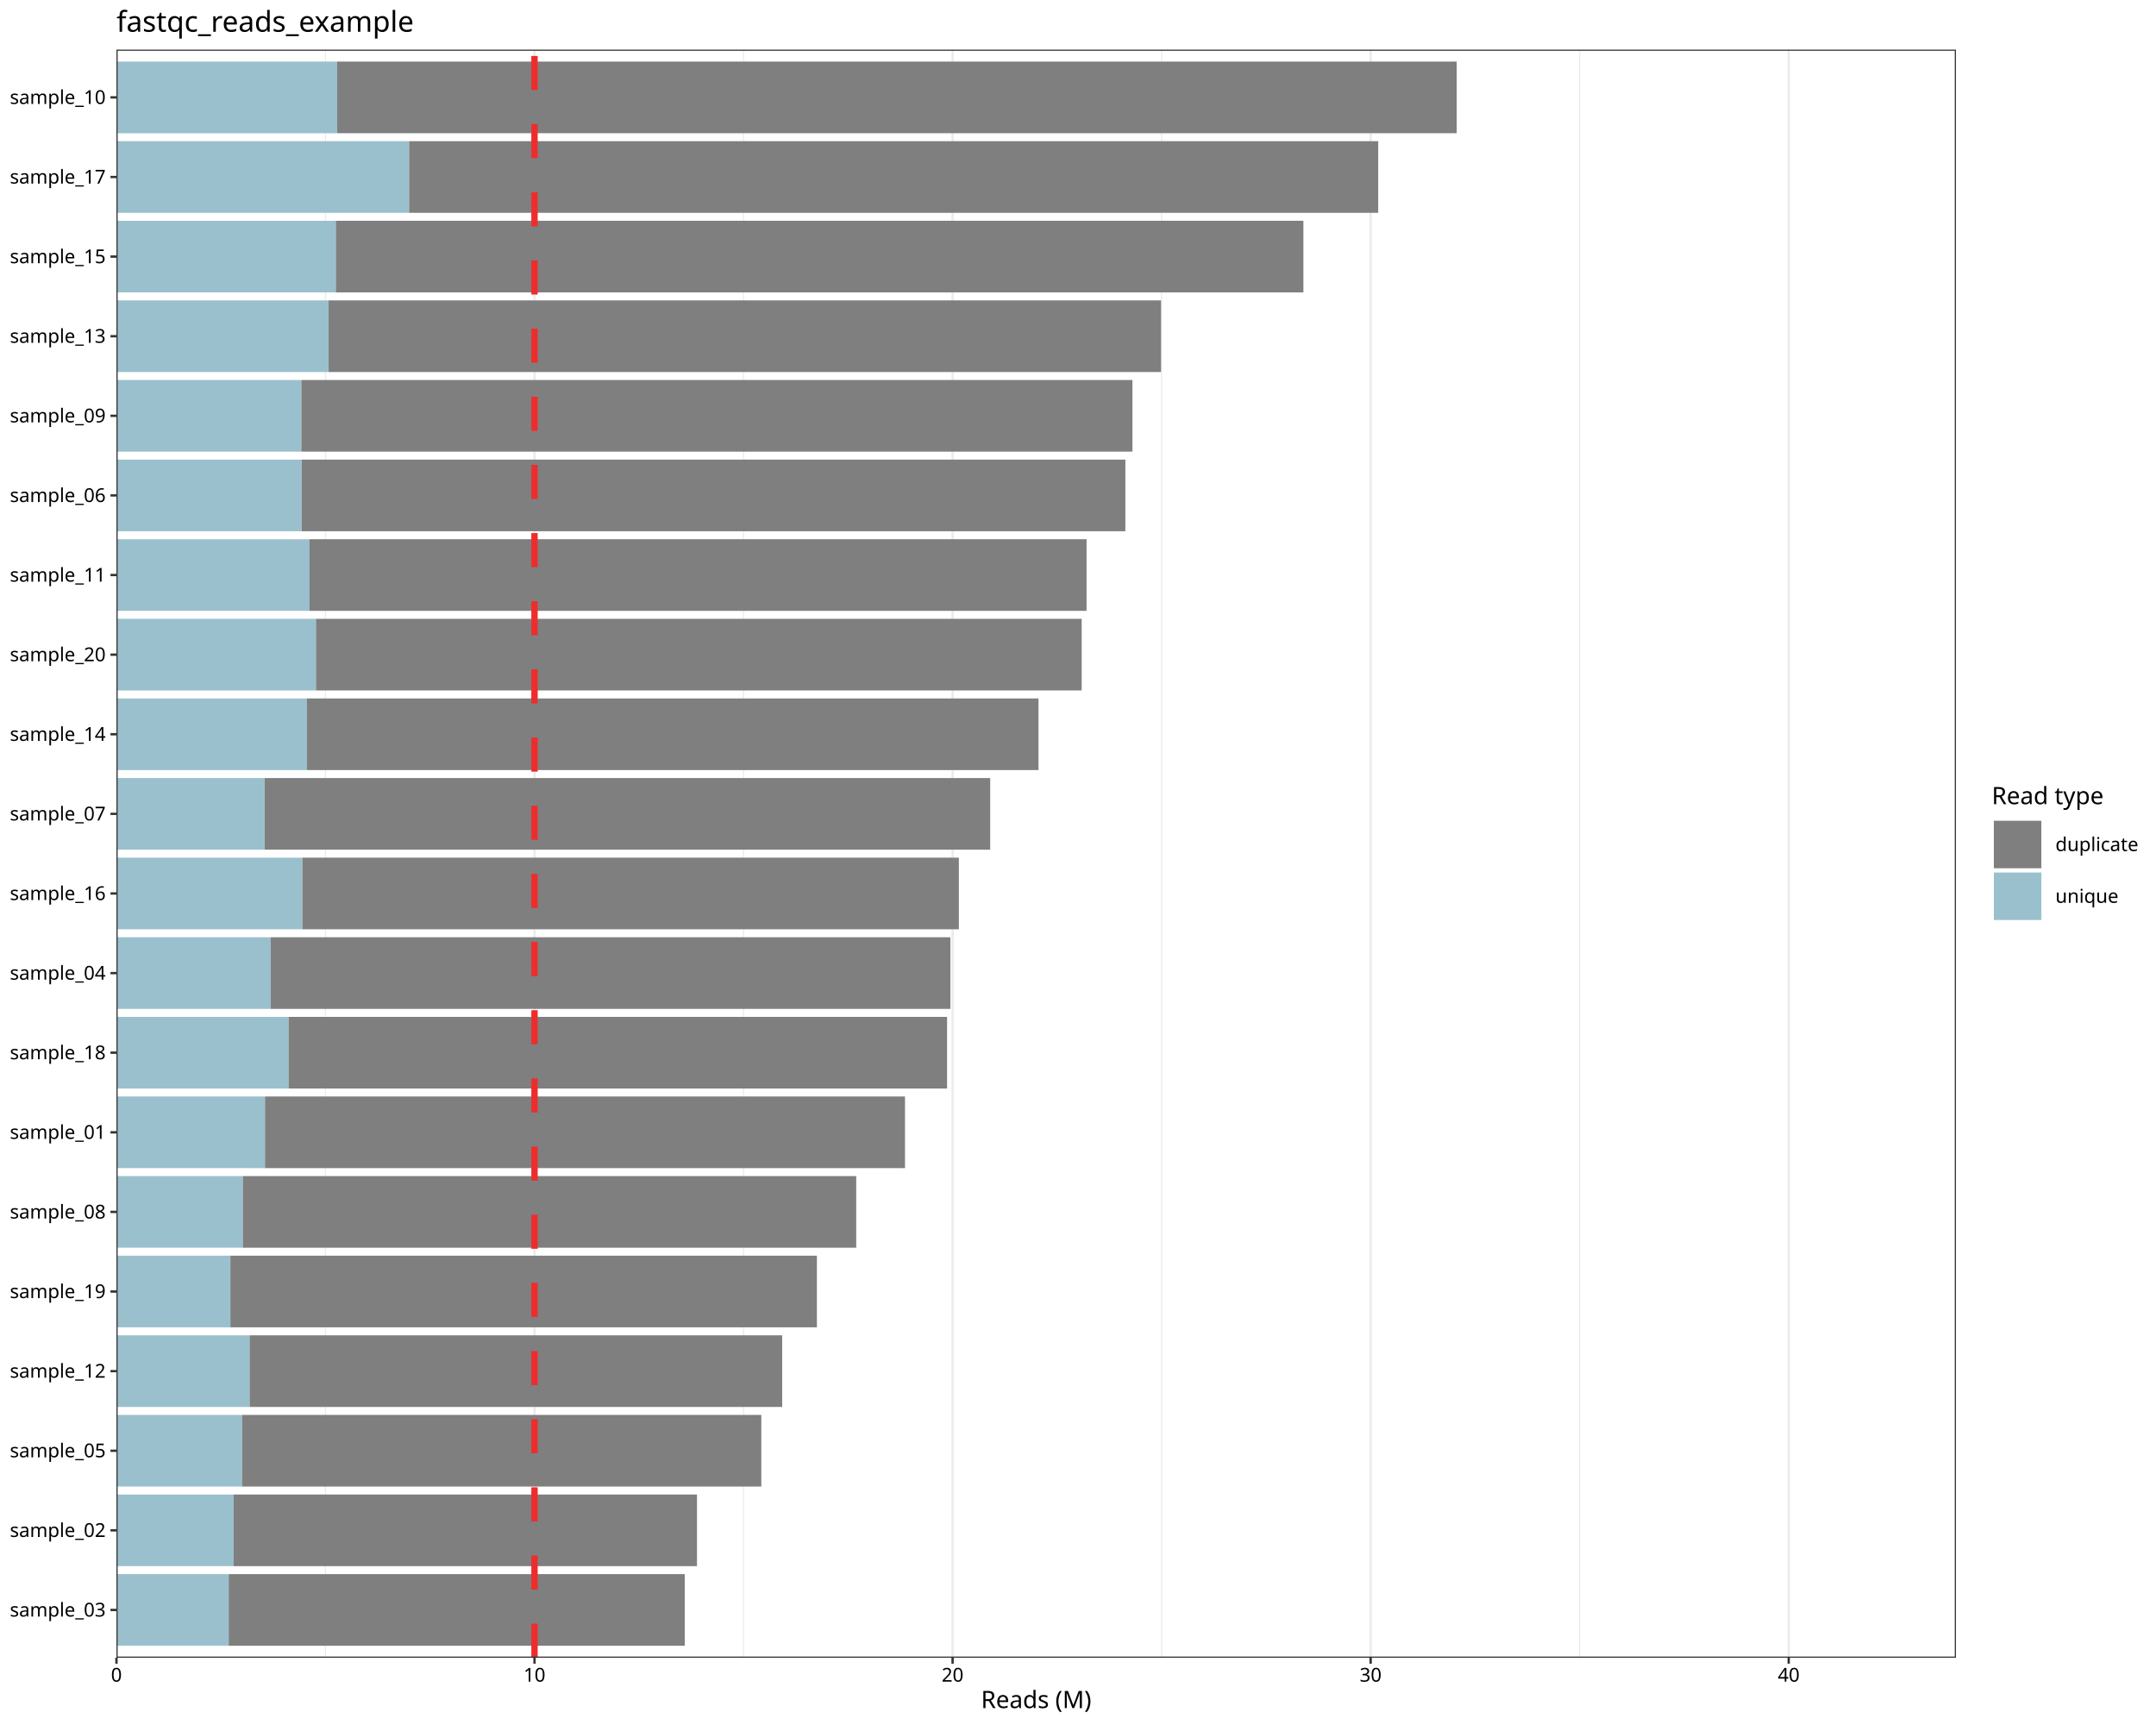
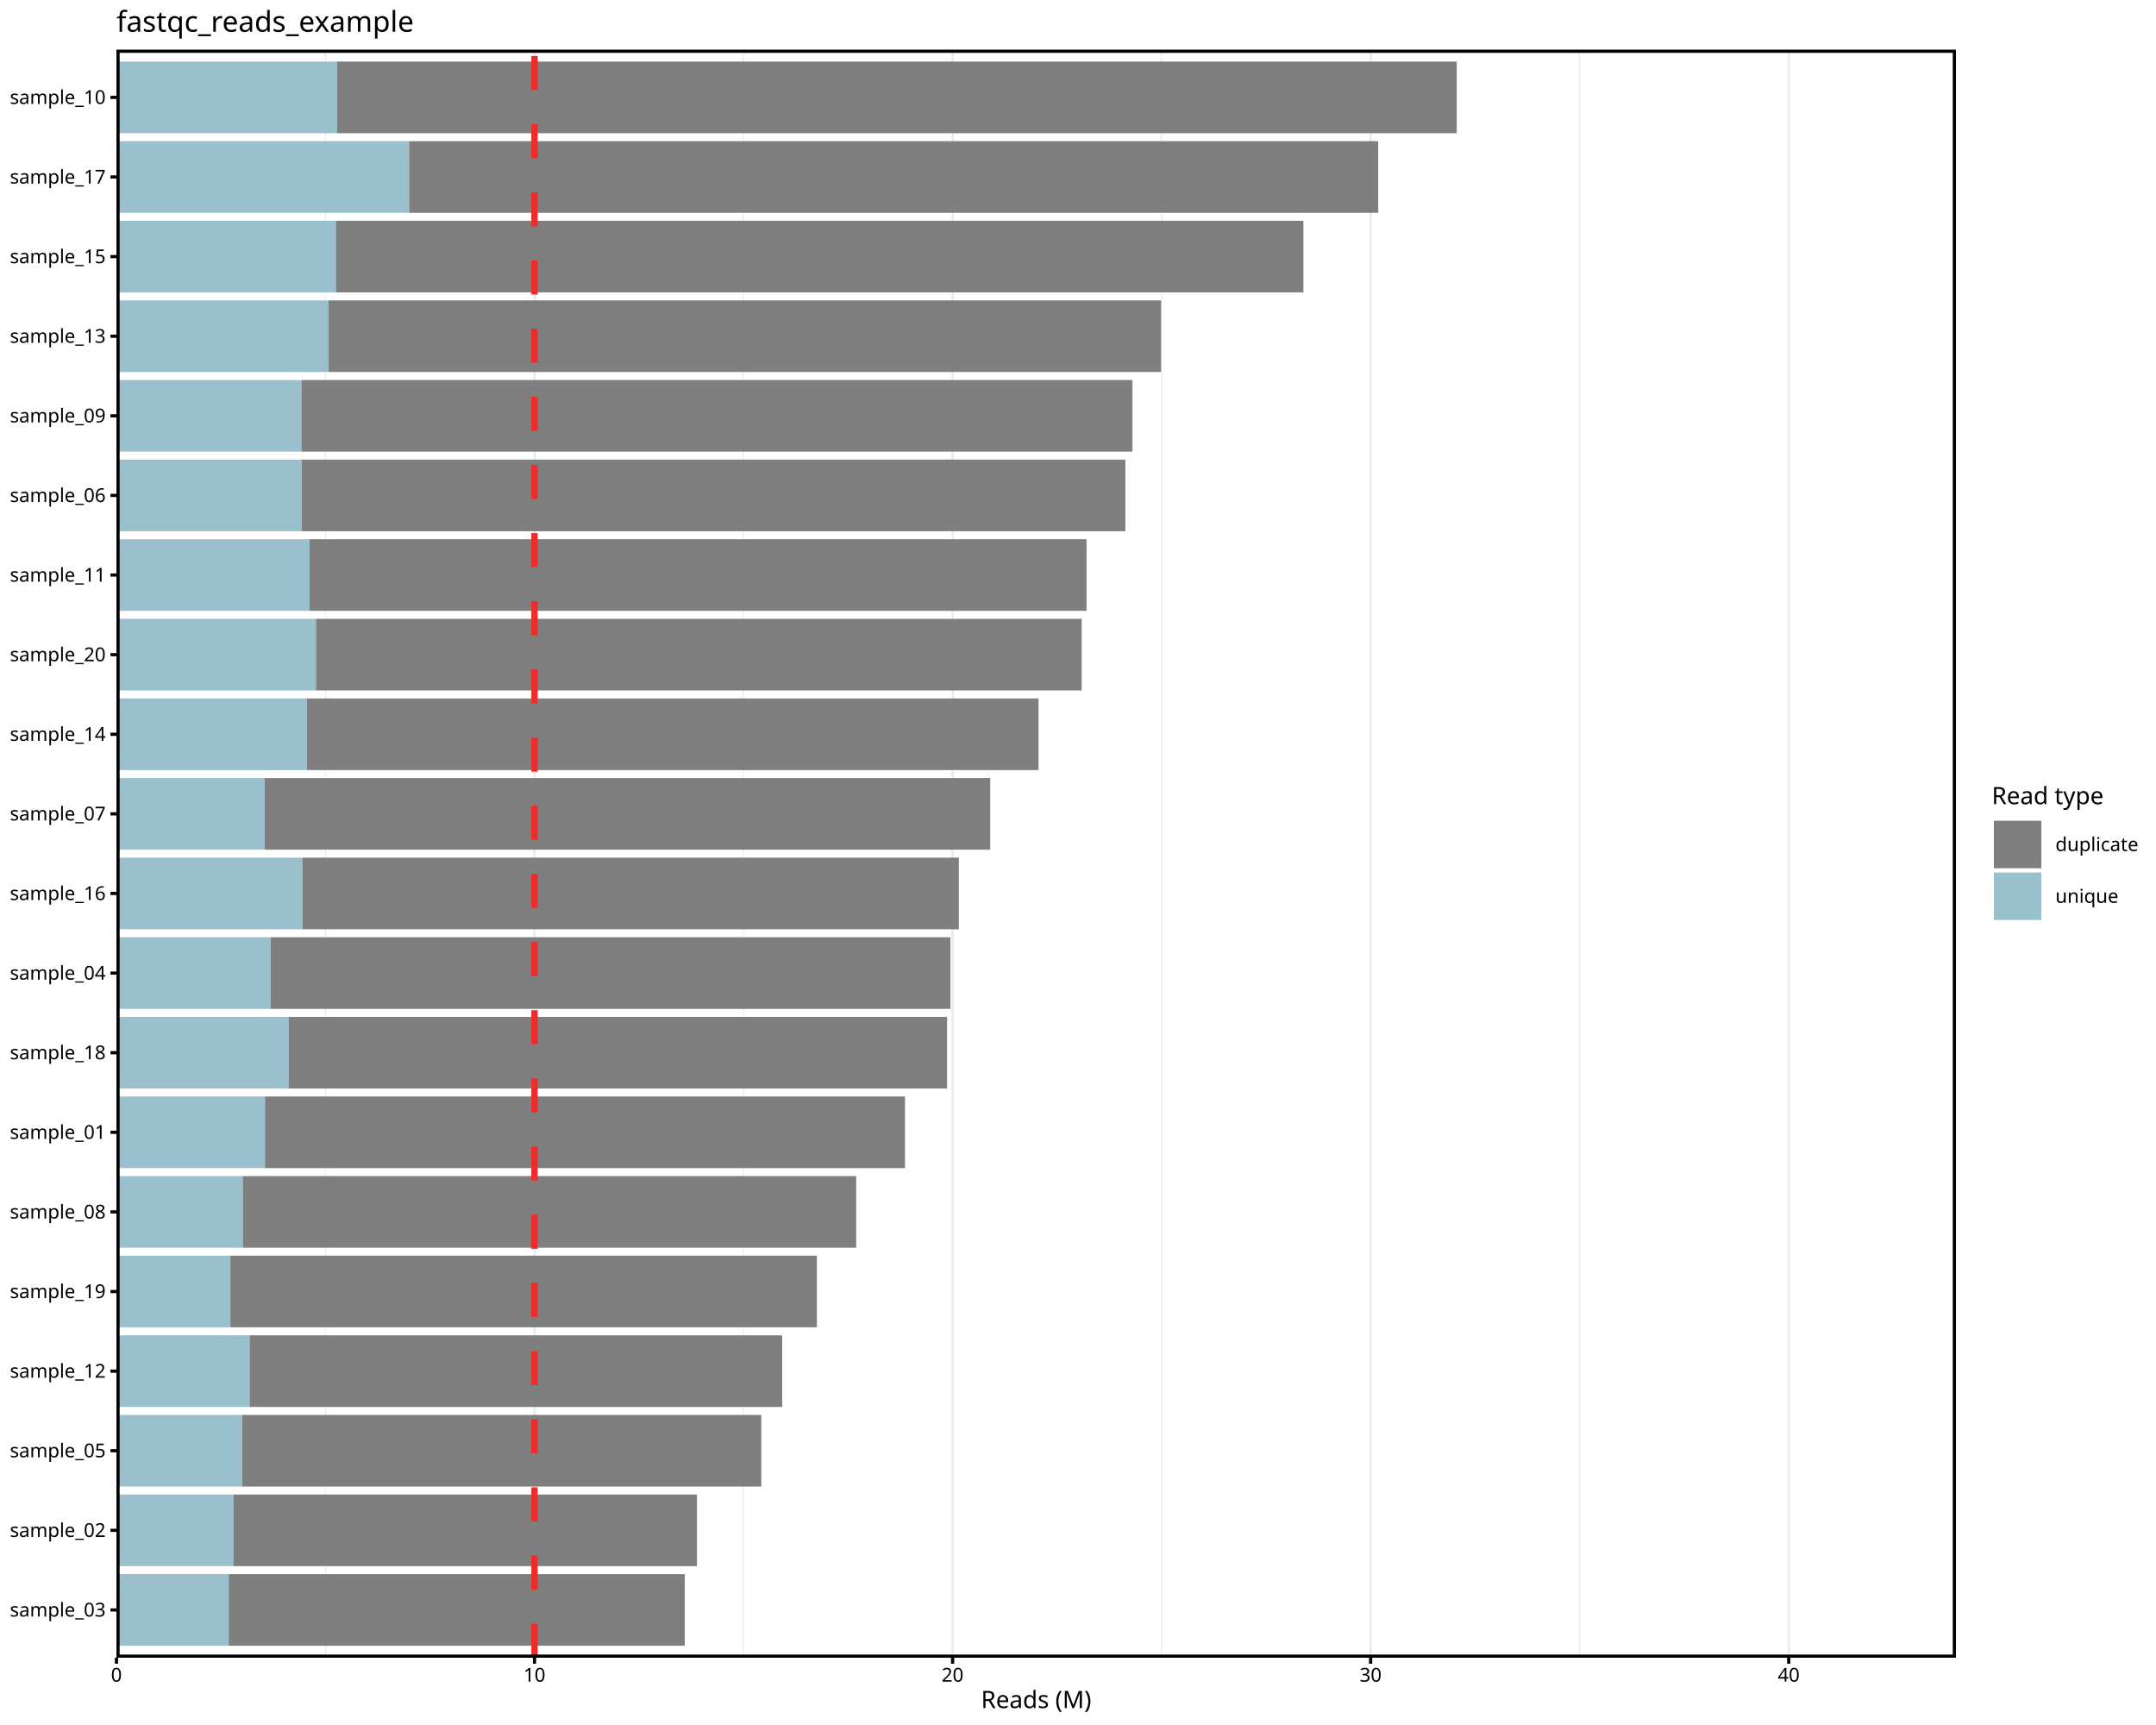
<svg xmlns="http://www.w3.org/2000/svg" class="svglite" data-engine-version="2.0" width="720.00pt" height="576.00pt" viewBox="0 0 720.00 576.00">
  <defs>
    <style type="text/css">
    .svglite line, .svglite polyline, .svglite polygon, .svglite path, .svglite rect, .svglite circle {
      fill: none;
      stroke: #000000;
      stroke-linecap: round;
      stroke-linejoin: round;
      stroke-miterlimit: 10.00;
    }
  </style>
  </defs>
  <rect width="100%" height="100%" style="stroke: none; fill: #FFFFFF;" />
  <defs>
    <clipPath id="cpMC4wMHw3MjAuMDB8MC4wMHw1NzYuMDA=">
      <rect x="0.00" y="0.00" width="720.00" height="576.00" />
    </clipPath>
  </defs>
  <g clip-path="url(#cpMC4wMHw3MjAuMDB8MC4wMHw1NzYuMDA=)">
    <rect x="0.00" y="0.00" width="720.00" height="576.00" style="stroke-width: 0.78; stroke: #FFFFFF; fill: #FFFFFF;" />
  </g>
  <defs>
    <clipPath id="cpMzguODl8NjUzLjE5fDE2LjU3fDU1My41NA==">
      <rect x="38.89" y="16.57" width="614.30" height="536.97" />
    </clipPath>
  </defs>
  <g clip-path="url(#cpMzguODl8NjUzLjE5fDE2LjU3fDU1My41NA==)">
    <rect x="38.89" y="16.57" width="614.30" height="536.97" style="stroke-width: 0.78; stroke: none; fill: #FFFFFF;" />
    <polyline points="108.69,553.54 108.69,16.57 " style="stroke-width: 0.39; stroke: #EBEBEB; stroke-linecap: butt;" />
    <polyline points="248.31,553.54 248.31,16.57 " style="stroke-width: 0.39; stroke: #EBEBEB; stroke-linecap: butt;" />
    <polyline points="387.92,553.54 387.92,16.57 " style="stroke-width: 0.39; stroke: #EBEBEB; stroke-linecap: butt;" />
    <polyline points="527.54,553.54 527.54,16.57 " style="stroke-width: 0.39; stroke: #EBEBEB; stroke-linecap: butt;" />
    <polyline points="38.89,553.54 38.89,16.57 " style="stroke-width: 0.78; stroke: #EBEBEB; stroke-linecap: butt;" />
    <polyline points="178.50,553.54 178.50,16.57 " style="stroke-width: 0.78; stroke: #EBEBEB; stroke-linecap: butt;" />
    <polyline points="318.12,553.54 318.12,16.57 " style="stroke-width: 0.78; stroke: #EBEBEB; stroke-linecap: butt;" />
    <polyline points="457.73,553.54 457.73,16.57 " style="stroke-width: 0.78; stroke: #EBEBEB; stroke-linecap: butt;" />
    <polyline points="597.34,553.54 597.34,16.57 " style="stroke-width: 0.78; stroke: #EBEBEB; stroke-linecap: butt;" />
    <rect x="38.89" y="525.62" width="37.50" height="23.92" style="stroke-width: 1.07; stroke: none; stroke-linecap: butt; stroke-linejoin: miter; fill: #9AC0CD;" />
    <rect x="76.38" y="525.62" width="152.30" height="23.92" style="stroke-width: 1.07; stroke: none; stroke-linecap: butt; stroke-linejoin: miter; fill: #7F7F7F;" />
    <rect x="38.89" y="499.04" width="39.14" height="23.92" style="stroke-width: 1.07; stroke: none; stroke-linecap: butt; stroke-linejoin: miter; fill: #9AC0CD;" />
    <rect x="78.02" y="499.04" width="154.74" height="23.92" style="stroke-width: 1.07; stroke: none; stroke-linecap: butt; stroke-linejoin: miter; fill: #7F7F7F;" />
    <rect x="38.89" y="472.46" width="41.97" height="23.92" style="stroke-width: 1.07; stroke: none; stroke-linecap: butt; stroke-linejoin: miter; fill: #9AC0CD;" />
    <rect x="80.85" y="472.46" width="173.39" height="23.92" style="stroke-width: 1.07; stroke: none; stroke-linecap: butt; stroke-linejoin: miter; fill: #7F7F7F;" />
    <rect x="38.89" y="445.88" width="44.49" height="23.92" style="stroke-width: 1.07; stroke: none; stroke-linecap: butt; stroke-linejoin: miter; fill: #9AC0CD;" />
    <rect x="83.37" y="445.88" width="177.84" height="23.92" style="stroke-width: 1.07; stroke: none; stroke-linecap: butt; stroke-linejoin: miter; fill: #7F7F7F;" />
    <rect x="38.89" y="419.29" width="38.06" height="23.92" style="stroke-width: 1.07; stroke: none; stroke-linecap: butt; stroke-linejoin: miter; fill: #9AC0CD;" />
    <rect x="76.94" y="419.29" width="195.87" height="23.92" style="stroke-width: 1.07; stroke: none; stroke-linecap: butt; stroke-linejoin: miter; fill: #7F7F7F;" />
    <rect x="38.89" y="392.71" width="42.22" height="23.92" style="stroke-width: 1.07; stroke: none; stroke-linecap: butt; stroke-linejoin: miter; fill: #9AC0CD;" />
    <rect x="81.10" y="392.71" width="204.84" height="23.92" style="stroke-width: 1.07; stroke: none; stroke-linecap: butt; stroke-linejoin: miter; fill: #7F7F7F;" />
    <rect x="38.89" y="366.13" width="49.61" height="23.92" style="stroke-width: 1.07; stroke: none; stroke-linecap: butt; stroke-linejoin: miter; fill: #9AC0CD;" />
    <rect x="88.50" y="366.13" width="213.73" height="23.92" style="stroke-width: 1.07; stroke: none; stroke-linecap: butt; stroke-linejoin: miter; fill: #7F7F7F;" />
    <rect x="38.89" y="339.55" width="57.52" height="23.92" style="stroke-width: 1.07; stroke: none; stroke-linecap: butt; stroke-linejoin: miter; fill: #9AC0CD;" />
    <rect x="96.40" y="339.55" width="219.88" height="23.92" style="stroke-width: 1.07; stroke: none; stroke-linecap: butt; stroke-linejoin: miter; fill: #7F7F7F;" />
    <rect x="38.89" y="312.96" width="51.51" height="23.92" style="stroke-width: 1.07; stroke: none; stroke-linecap: butt; stroke-linejoin: miter; fill: #9AC0CD;" />
    <rect x="90.40" y="312.96" width="226.99" height="23.92" style="stroke-width: 1.07; stroke: none; stroke-linecap: butt; stroke-linejoin: miter; fill: #7F7F7F;" />
    <rect x="38.89" y="286.38" width="62.09" height="23.92" style="stroke-width: 1.07; stroke: none; stroke-linecap: butt; stroke-linejoin: miter; fill: #9AC0CD;" />
    <rect x="100.98" y="286.38" width="219.23" height="23.92" style="stroke-width: 1.07; stroke: none; stroke-linecap: butt; stroke-linejoin: miter; fill: #7F7F7F;" />
    <rect x="38.89" y="259.80" width="49.49" height="23.92" style="stroke-width: 1.07; stroke: none; stroke-linecap: butt; stroke-linejoin: miter; fill: #9AC0CD;" />
    <rect x="88.38" y="259.80" width="242.30" height="23.92" style="stroke-width: 1.07; stroke: none; stroke-linecap: butt; stroke-linejoin: miter; fill: #7F7F7F;" />
    <rect x="38.89" y="233.22" width="63.64" height="23.92" style="stroke-width: 1.07; stroke: none; stroke-linecap: butt; stroke-linejoin: miter; fill: #9AC0CD;" />
    <rect x="102.52" y="233.22" width="244.29" height="23.92" style="stroke-width: 1.07; stroke: none; stroke-linecap: butt; stroke-linejoin: miter; fill: #7F7F7F;" />
    <rect x="38.89" y="206.63" width="66.63" height="23.92" style="stroke-width: 1.07; stroke: none; stroke-linecap: butt; stroke-linejoin: miter; fill: #9AC0CD;" />
    <rect x="105.52" y="206.63" width="255.71" height="23.92" style="stroke-width: 1.07; stroke: none; stroke-linecap: butt; stroke-linejoin: miter; fill: #7F7F7F;" />
    <rect x="38.89" y="180.05" width="64.50" height="23.92" style="stroke-width: 1.07; stroke: none; stroke-linecap: butt; stroke-linejoin: miter; fill: #9AC0CD;" />
    <rect x="103.38" y="180.05" width="259.48" height="23.92" style="stroke-width: 1.07; stroke: none; stroke-linecap: butt; stroke-linejoin: miter; fill: #7F7F7F;" />
    <rect x="38.89" y="153.47" width="61.85" height="23.92" style="stroke-width: 1.07; stroke: none; stroke-linecap: butt; stroke-linejoin: miter; fill: #9AC0CD;" />
    <rect x="100.74" y="153.47" width="275.08" height="23.92" style="stroke-width: 1.07; stroke: none; stroke-linecap: butt; stroke-linejoin: miter; fill: #7F7F7F;" />
    <rect x="38.89" y="126.89" width="61.77" height="23.92" style="stroke-width: 1.07; stroke: none; stroke-linecap: butt; stroke-linejoin: miter; fill: #9AC0CD;" />
    <rect x="100.65" y="126.89" width="277.53" height="23.92" style="stroke-width: 1.07; stroke: none; stroke-linecap: butt; stroke-linejoin: miter; fill: #7F7F7F;" />
    <rect x="38.89" y="100.30" width="70.85" height="23.92" style="stroke-width: 1.07; stroke: none; stroke-linecap: butt; stroke-linejoin: miter; fill: #9AC0CD;" />
    <rect x="109.74" y="100.30" width="277.99" height="23.92" style="stroke-width: 1.07; stroke: none; stroke-linecap: butt; stroke-linejoin: miter; fill: #7F7F7F;" />
    <rect x="38.89" y="73.72" width="73.26" height="23.92" style="stroke-width: 1.07; stroke: none; stroke-linecap: butt; stroke-linejoin: miter; fill: #9AC0CD;" />
    <rect x="112.15" y="73.72" width="323.12" height="23.92" style="stroke-width: 1.07; stroke: none; stroke-linecap: butt; stroke-linejoin: miter; fill: #7F7F7F;" />
    <rect x="38.89" y="47.14" width="97.74" height="23.92" style="stroke-width: 1.07; stroke: none; stroke-linecap: butt; stroke-linejoin: miter; fill: #9AC0CD;" />
    <rect x="136.63" y="47.14" width="323.63" height="23.92" style="stroke-width: 1.07; stroke: none; stroke-linecap: butt; stroke-linejoin: miter; fill: #7F7F7F;" />
    <rect x="38.89" y="20.56" width="73.71" height="23.92" style="stroke-width: 1.07; stroke: none; stroke-linecap: butt; stroke-linejoin: miter; fill: #9AC0CD;" />
    <rect x="112.60" y="20.56" width="373.87" height="23.92" style="stroke-width: 1.07; stroke: none; stroke-linecap: butt; stroke-linejoin: miter; fill: #7F7F7F;" />
    <line x1="178.50" y1="553.54" x2="178.50" y2="16.57" style="stroke-width: 2.13; stroke: #EE2C2C; stroke-dasharray: 11.38,11.38; stroke-linecap: butt;" />
-     <rect x="38.89" y="16.57" width="614.30" height="536.97" style="stroke-width: 0.78; stroke: #333333;" />
+     <rect x="38.89" y="16.57" width="614.30" height="536.97" style="stroke-width: 2.13;" />
  </g>
  <g clip-path="url(#cpMC4wMHw3MjAuMDB8MC4wMHw1NzYuMDA=)">
    <text x="35.30" y="539.79" text-anchor="end" style="font-size: 6.40px; font-family: sans;" textLength="31.32px" lengthAdjust="spacingAndGlyphs">sample_03</text>
    <text x="35.30" y="513.21" text-anchor="end" style="font-size: 6.40px; font-family: sans;" textLength="31.32px" lengthAdjust="spacingAndGlyphs">sample_02</text>
    <text x="35.30" y="486.62" text-anchor="end" style="font-size: 6.40px; font-family: sans;" textLength="31.32px" lengthAdjust="spacingAndGlyphs">sample_05</text>
    <text x="35.30" y="460.04" text-anchor="end" style="font-size: 6.40px; font-family: sans;" textLength="31.32px" lengthAdjust="spacingAndGlyphs">sample_12</text>
    <text x="35.30" y="433.46" text-anchor="end" style="font-size: 6.40px; font-family: sans;" textLength="31.32px" lengthAdjust="spacingAndGlyphs">sample_19</text>
    <text x="35.30" y="406.88" text-anchor="end" style="font-size: 6.40px; font-family: sans;" textLength="31.32px" lengthAdjust="spacingAndGlyphs">sample_08</text>
    <text x="35.30" y="380.29" text-anchor="end" style="font-size: 6.40px; font-family: sans;" textLength="31.32px" lengthAdjust="spacingAndGlyphs">sample_01</text>
    <text x="35.30" y="353.71" text-anchor="end" style="font-size: 6.40px; font-family: sans;" textLength="31.32px" lengthAdjust="spacingAndGlyphs">sample_18</text>
    <text x="35.30" y="327.13" text-anchor="end" style="font-size: 6.40px; font-family: sans;" textLength="31.32px" lengthAdjust="spacingAndGlyphs">sample_04</text>
    <text x="35.30" y="300.55" text-anchor="end" style="font-size: 6.40px; font-family: sans;" textLength="31.32px" lengthAdjust="spacingAndGlyphs">sample_16</text>
    <text x="35.30" y="273.96" text-anchor="end" style="font-size: 6.40px; font-family: sans;" textLength="31.32px" lengthAdjust="spacingAndGlyphs">sample_07</text>
    <text x="35.30" y="247.38" text-anchor="end" style="font-size: 6.40px; font-family: sans;" textLength="31.32px" lengthAdjust="spacingAndGlyphs">sample_14</text>
    <text x="35.30" y="220.80" text-anchor="end" style="font-size: 6.40px; font-family: sans;" textLength="31.32px" lengthAdjust="spacingAndGlyphs">sample_20</text>
    <text x="35.30" y="194.22" text-anchor="end" style="font-size: 6.40px; font-family: sans;" textLength="31.32px" lengthAdjust="spacingAndGlyphs">sample_11</text>
    <text x="35.30" y="167.63" text-anchor="end" style="font-size: 6.40px; font-family: sans;" textLength="31.32px" lengthAdjust="spacingAndGlyphs">sample_06</text>
    <text x="35.30" y="141.05" text-anchor="end" style="font-size: 6.40px; font-family: sans;" textLength="31.32px" lengthAdjust="spacingAndGlyphs">sample_09</text>
    <text x="35.30" y="114.47" text-anchor="end" style="font-size: 6.40px; font-family: sans;" textLength="31.32px" lengthAdjust="spacingAndGlyphs">sample_13</text>
    <text x="35.30" y="87.89" text-anchor="end" style="font-size: 6.40px; font-family: sans;" textLength="31.32px" lengthAdjust="spacingAndGlyphs">sample_15</text>
    <text x="35.30" y="61.30" text-anchor="end" style="font-size: 6.40px; font-family: sans;" textLength="31.32px" lengthAdjust="spacingAndGlyphs">sample_17</text>
    <text x="35.30" y="34.72" text-anchor="end" style="font-size: 6.40px; font-family: sans;" textLength="31.32px" lengthAdjust="spacingAndGlyphs">sample_10</text>
-     <polyline points="36.89,537.59 38.89,537.59 " style="stroke-width: 0.78; stroke: #333333; stroke-linecap: butt;" />
-     <polyline points="36.89,511.00 38.89,511.00 " style="stroke-width: 0.78; stroke: #333333; stroke-linecap: butt;" />
-     <polyline points="36.89,484.42 38.89,484.42 " style="stroke-width: 0.78; stroke: #333333; stroke-linecap: butt;" />
-     <polyline points="36.89,457.84 38.89,457.84 " style="stroke-width: 0.78; stroke: #333333; stroke-linecap: butt;" />
-     <polyline points="36.89,431.26 38.89,431.26 " style="stroke-width: 0.78; stroke: #333333; stroke-linecap: butt;" />
-     <polyline points="36.89,404.67 38.89,404.67 " style="stroke-width: 0.78; stroke: #333333; stroke-linecap: butt;" />
-     <polyline points="36.89,378.09 38.89,378.09 " style="stroke-width: 0.78; stroke: #333333; stroke-linecap: butt;" />
-     <polyline points="36.89,351.51 38.89,351.51 " style="stroke-width: 0.78; stroke: #333333; stroke-linecap: butt;" />
-     <polyline points="36.89,324.93 38.89,324.93 " style="stroke-width: 0.78; stroke: #333333; stroke-linecap: butt;" />
-     <polyline points="36.89,298.34 38.89,298.34 " style="stroke-width: 0.78; stroke: #333333; stroke-linecap: butt;" />
-     <polyline points="36.89,271.76 38.89,271.76 " style="stroke-width: 0.78; stroke: #333333; stroke-linecap: butt;" />
-     <polyline points="36.89,245.18 38.89,245.18 " style="stroke-width: 0.78; stroke: #333333; stroke-linecap: butt;" />
-     <polyline points="36.89,218.60 38.89,218.60 " style="stroke-width: 0.78; stroke: #333333; stroke-linecap: butt;" />
-     <polyline points="36.89,192.01 38.89,192.01 " style="stroke-width: 0.78; stroke: #333333; stroke-linecap: butt;" />
-     <polyline points="36.89,165.43 38.89,165.43 " style="stroke-width: 0.78; stroke: #333333; stroke-linecap: butt;" />
-     <polyline points="36.89,138.85 38.89,138.85 " style="stroke-width: 0.78; stroke: #333333; stroke-linecap: butt;" />
-     <polyline points="36.89,112.27 38.89,112.27 " style="stroke-width: 0.78; stroke: #333333; stroke-linecap: butt;" />
-     <polyline points="36.89,85.68 38.89,85.68 " style="stroke-width: 0.78; stroke: #333333; stroke-linecap: butt;" />
-     <polyline points="36.89,59.10 38.89,59.10 " style="stroke-width: 0.78; stroke: #333333; stroke-linecap: butt;" />
-     <polyline points="36.89,32.52 38.89,32.52 " style="stroke-width: 0.78; stroke: #333333; stroke-linecap: butt;" />
-     <polyline points="38.89,555.53 38.89,553.54 " style="stroke-width: 0.78; stroke: #333333; stroke-linecap: butt;" />
-     <polyline points="178.50,555.53 178.50,553.54 " style="stroke-width: 0.78; stroke: #333333; stroke-linecap: butt;" />
-     <polyline points="318.12,555.53 318.12,553.54 " style="stroke-width: 0.78; stroke: #333333; stroke-linecap: butt;" />
-     <polyline points="457.73,555.53 457.73,553.54 " style="stroke-width: 0.78; stroke: #333333; stroke-linecap: butt;" />
-     <polyline points="597.34,555.53 597.34,553.54 " style="stroke-width: 0.78; stroke: #333333; stroke-linecap: butt;" />
+     <polyline points="36.89,537.59 38.89,537.59 " style="stroke-width: 1.07; stroke-linecap: butt;" />
+     <polyline points="36.89,511.00 38.89,511.00 " style="stroke-width: 1.07; stroke-linecap: butt;" />
+     <polyline points="36.89,484.42 38.89,484.42 " style="stroke-width: 1.07; stroke-linecap: butt;" />
+     <polyline points="36.89,457.84 38.89,457.84 " style="stroke-width: 1.07; stroke-linecap: butt;" />
+     <polyline points="36.89,431.26 38.89,431.26 " style="stroke-width: 1.07; stroke-linecap: butt;" />
+     <polyline points="36.89,404.67 38.89,404.67 " style="stroke-width: 1.07; stroke-linecap: butt;" />
+     <polyline points="36.89,378.09 38.89,378.09 " style="stroke-width: 1.07; stroke-linecap: butt;" />
+     <polyline points="36.89,351.51 38.89,351.51 " style="stroke-width: 1.07; stroke-linecap: butt;" />
+     <polyline points="36.89,324.93 38.89,324.93 " style="stroke-width: 1.07; stroke-linecap: butt;" />
+     <polyline points="36.89,298.34 38.89,298.34 " style="stroke-width: 1.07; stroke-linecap: butt;" />
+     <polyline points="36.89,271.76 38.89,271.76 " style="stroke-width: 1.07; stroke-linecap: butt;" />
+     <polyline points="36.89,245.18 38.89,245.18 " style="stroke-width: 1.07; stroke-linecap: butt;" />
+     <polyline points="36.89,218.60 38.89,218.60 " style="stroke-width: 1.07; stroke-linecap: butt;" />
+     <polyline points="36.89,192.01 38.89,192.01 " style="stroke-width: 1.07; stroke-linecap: butt;" />
+     <polyline points="36.89,165.43 38.89,165.43 " style="stroke-width: 1.07; stroke-linecap: butt;" />
+     <polyline points="36.89,138.85 38.89,138.85 " style="stroke-width: 1.07; stroke-linecap: butt;" />
+     <polyline points="36.89,112.27 38.89,112.27 " style="stroke-width: 1.07; stroke-linecap: butt;" />
+     <polyline points="36.89,85.68 38.89,85.68 " style="stroke-width: 1.07; stroke-linecap: butt;" />
+     <polyline points="36.89,59.10 38.89,59.10 " style="stroke-width: 1.07; stroke-linecap: butt;" />
+     <polyline points="36.89,32.52 38.89,32.52 " style="stroke-width: 1.07; stroke-linecap: butt;" />
+     <polyline points="38.89,555.53 38.89,553.54 " style="stroke-width: 1.07; stroke-linecap: butt;" />
+     <polyline points="178.50,555.53 178.50,553.54 " style="stroke-width: 1.07; stroke-linecap: butt;" />
+     <polyline points="318.12,555.53 318.12,553.54 " style="stroke-width: 1.07; stroke-linecap: butt;" />
+     <polyline points="457.73,555.53 457.73,553.54 " style="stroke-width: 1.07; stroke-linecap: butt;" />
+     <polyline points="597.34,555.53 597.34,553.54 " style="stroke-width: 1.07; stroke-linecap: butt;" />
    <text x="38.89" y="561.53" text-anchor="middle" style="font-size: 6.40px; font-family: sans;" textLength="3.56px" lengthAdjust="spacingAndGlyphs">0</text>
    <text x="178.50" y="561.53" text-anchor="middle" style="font-size: 6.40px; font-family: sans;" textLength="7.12px" lengthAdjust="spacingAndGlyphs">10</text>
    <text x="318.12" y="561.53" text-anchor="middle" style="font-size: 6.40px; font-family: sans;" textLength="7.12px" lengthAdjust="spacingAndGlyphs">20</text>
    <text x="457.73" y="561.53" text-anchor="middle" style="font-size: 6.40px; font-family: sans;" textLength="7.12px" lengthAdjust="spacingAndGlyphs">30</text>
    <text x="597.34" y="561.53" text-anchor="middle" style="font-size: 6.40px; font-family: sans;" textLength="7.12px" lengthAdjust="spacingAndGlyphs">40</text>
    <text x="346.04" y="570.35" text-anchor="middle" style="font-size: 8.00px; font-family: sans;" textLength="37.35px" lengthAdjust="spacingAndGlyphs">Reads (M)</text>
    <rect x="661.16" y="258.21" width="54.86" height="53.68" style="stroke-width: 0.78; stroke: none; fill: #FFFFFF;" />
    <text x="665.14" y="268.53" style="font-size: 8.00px; font-family: sans;" textLength="36.48px" lengthAdjust="spacingAndGlyphs">Read type</text>
    <rect x="665.14" y="273.35" width="17.28" height="17.28" style="stroke-width: 0.78; stroke: none; fill: #FFFFFF;" />
    <rect x="665.85" y="274.06" width="15.86" height="15.86" style="stroke-width: 1.07; stroke: none; stroke-linecap: butt; stroke-linejoin: miter; fill: #7F7F7F;" />
    <rect x="665.14" y="290.63" width="17.28" height="17.28" style="stroke-width: 0.78; stroke: none; fill: #FFFFFF;" />
    <rect x="665.85" y="291.34" width="15.86" height="15.86" style="stroke-width: 1.07; stroke: none; stroke-linecap: butt; stroke-linejoin: miter; fill: #9AC0CD;" />
    <text x="686.41" y="284.19" style="font-size: 6.40px; font-family: sans;" textLength="25.62px" lengthAdjust="spacingAndGlyphs">duplicate</text>
    <text x="686.41" y="301.47" style="font-size: 6.40px; font-family: sans;" textLength="19.22px" lengthAdjust="spacingAndGlyphs">unique</text>
    <text x="38.89" y="10.59" style="font-size: 9.60px; font-family: sans;" textLength="96.61px" lengthAdjust="spacingAndGlyphs">fastqc_reads_example</text>
  </g>
</svg>
